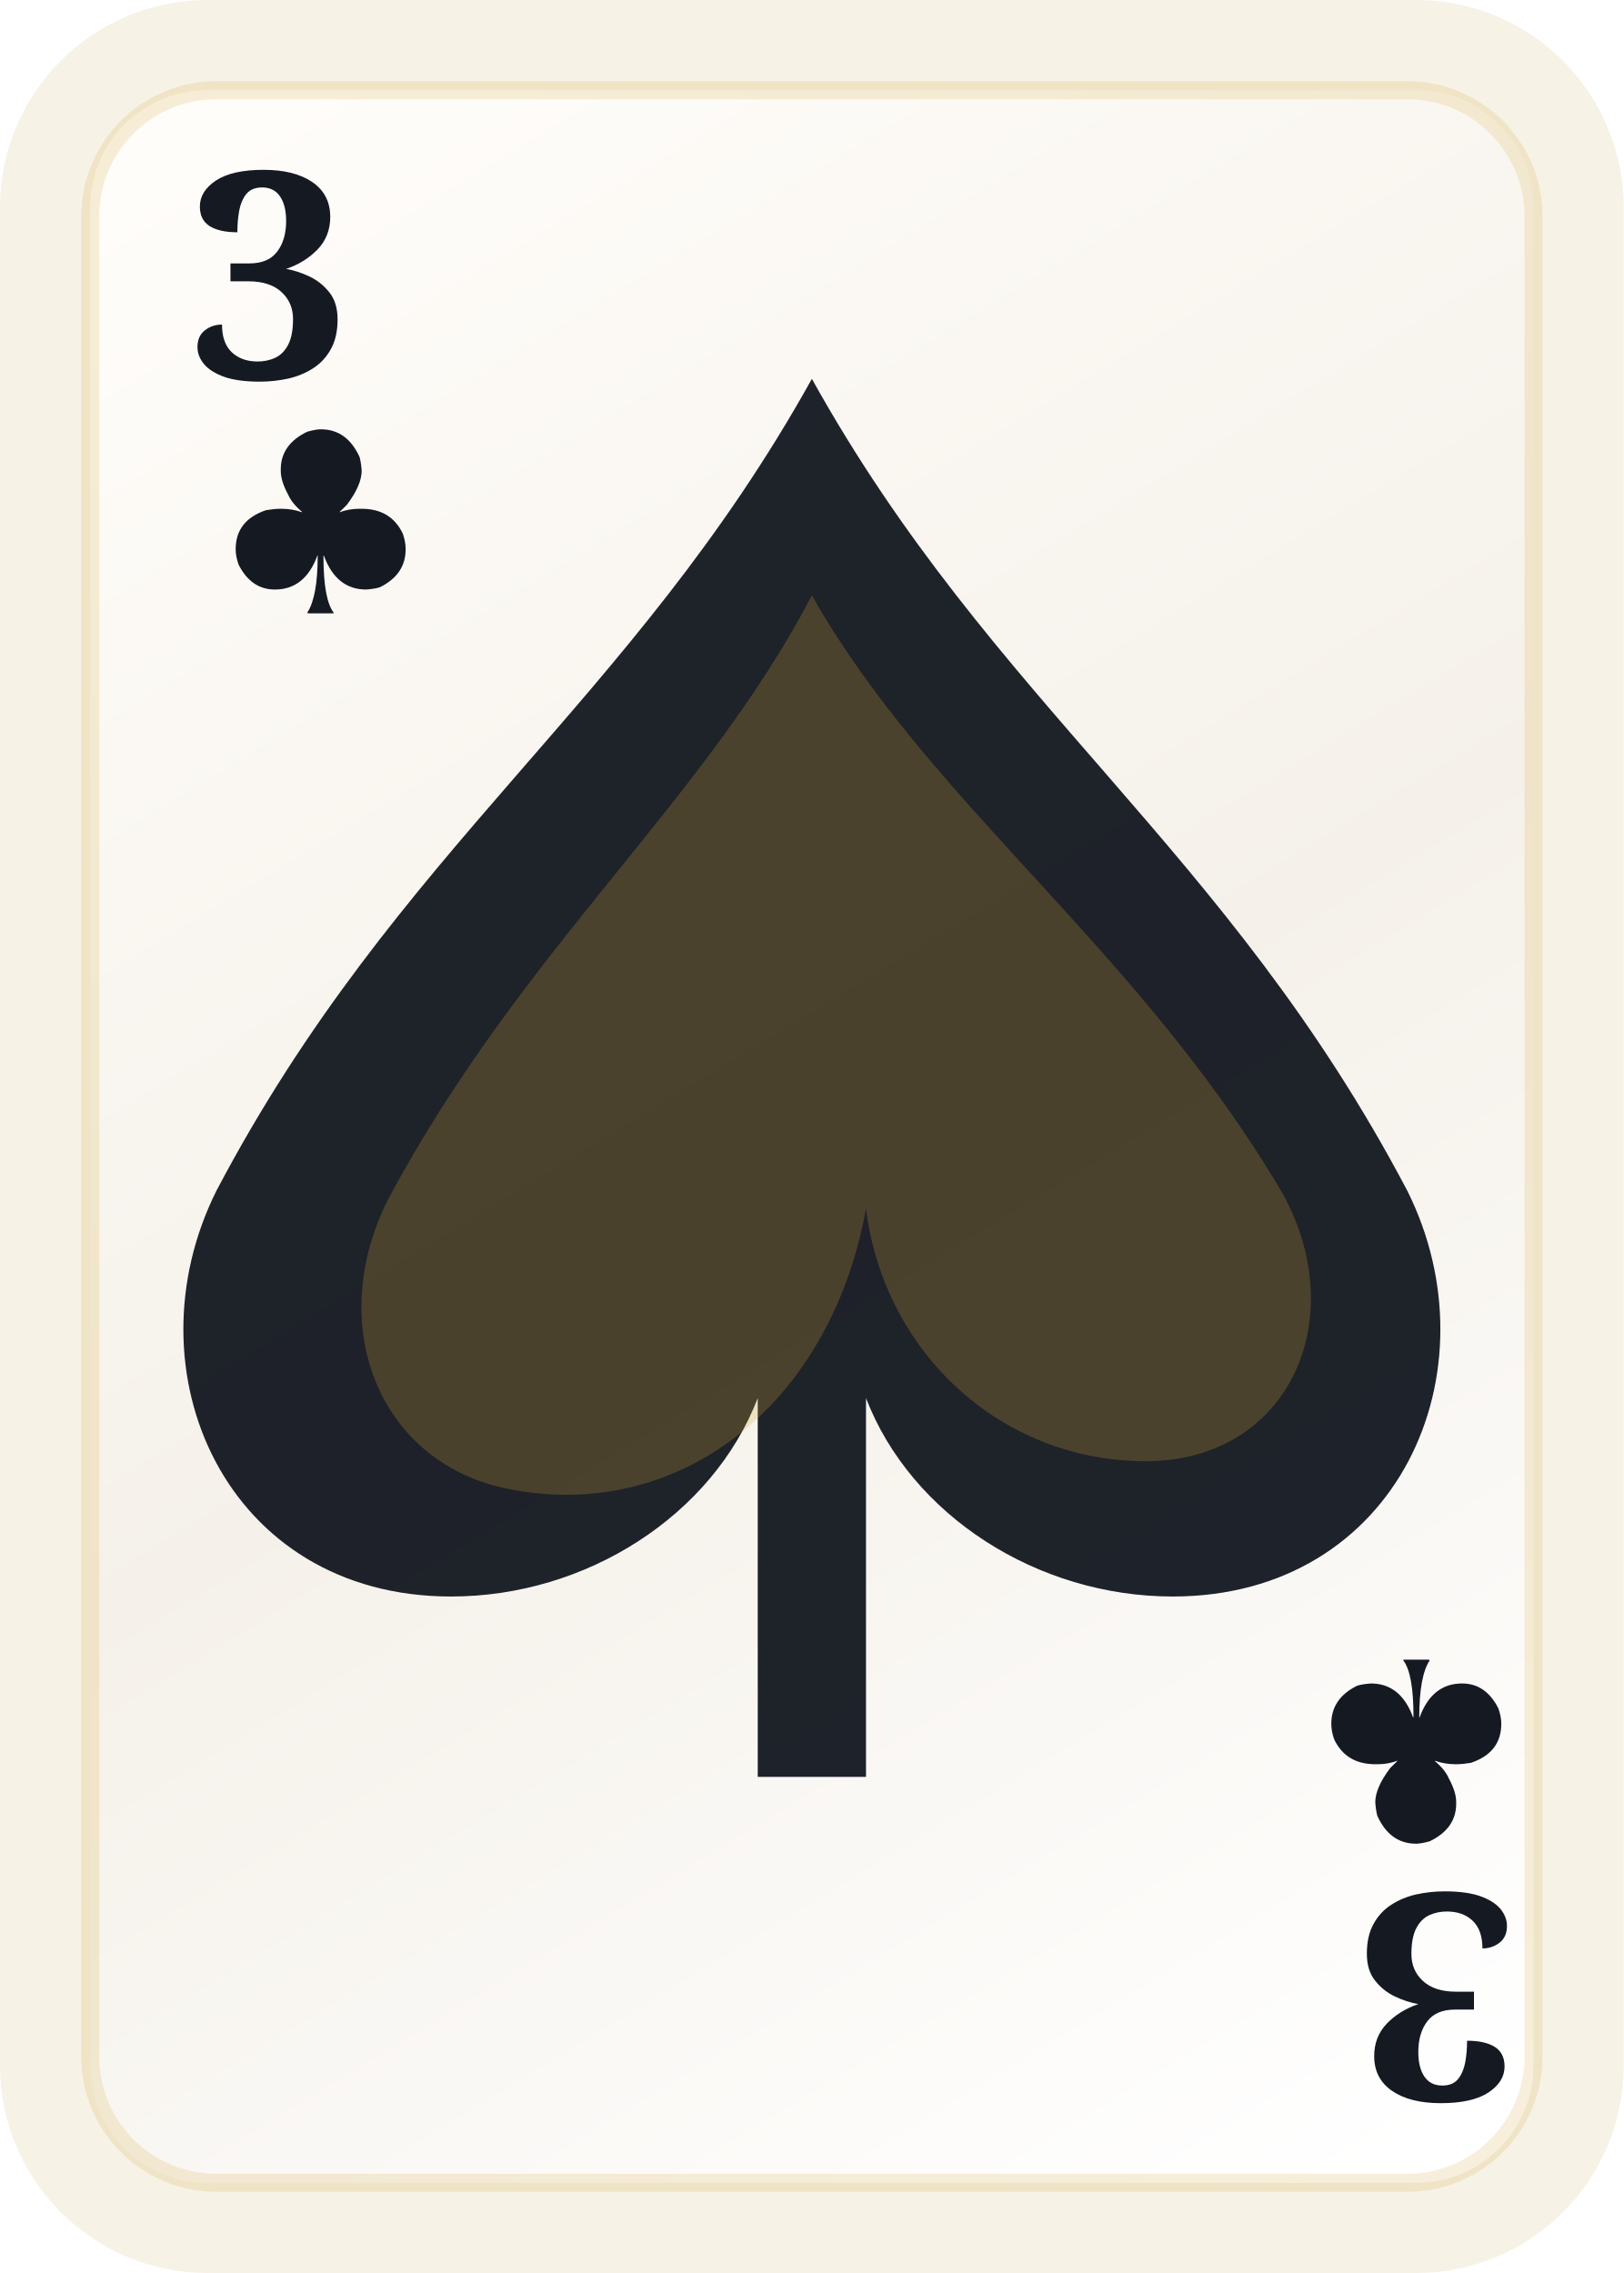
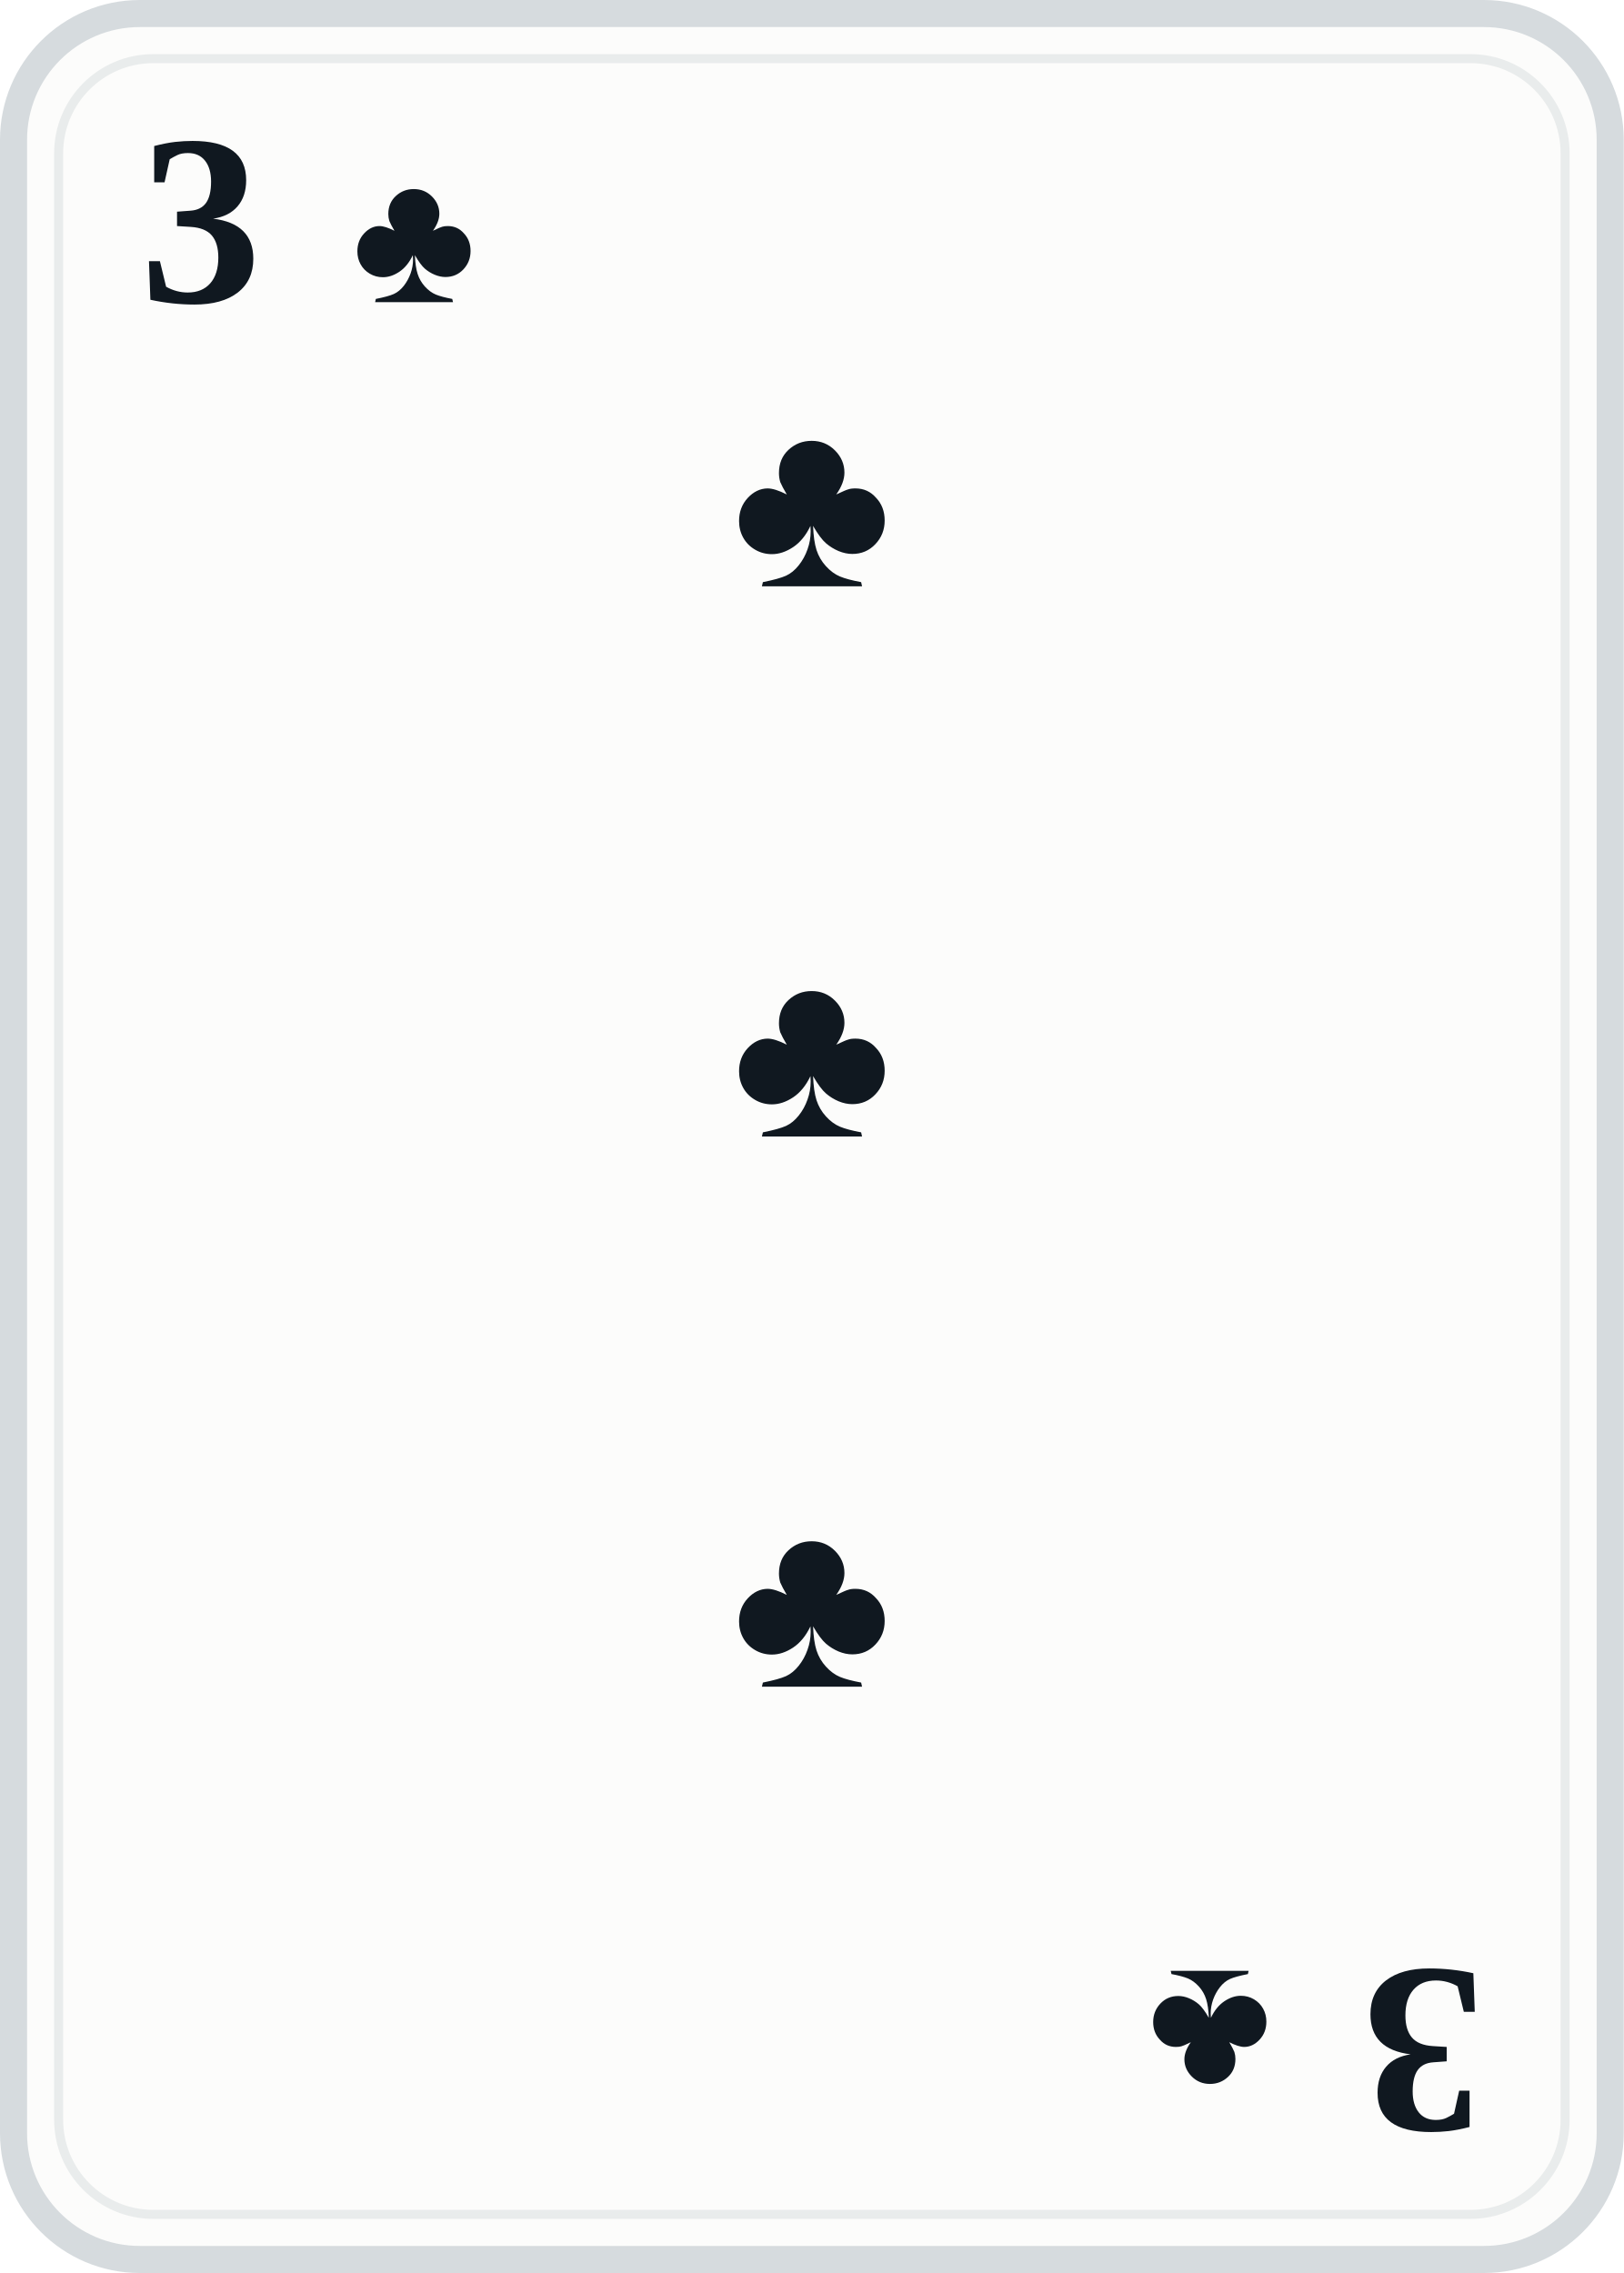
- <svg xmlns="http://www.w3.org/2000/svg" width="180" height="252" viewBox="0 0 180 252" fill="none">
-   <rect x="5" y="5" width="170" height="242" rx="18" fill="url(#paper)" stroke="#f7f2e6" stroke-width="10" />
-   <rect x="10" y="10" width="160" height="232" rx="14" stroke="#d6a83c" stroke-opacity="0.18" stroke-width="2" />
-   <path d="M24 132C44 94 70 78 90 42C110 78 136 94 156 132C166 152 155 177 130 177C115 177 101 168 96 155V197H84V155C79 168 65 177 50 177C25 177 14 152 24 132Z" fill="#151922" fill-opacity="0.96" />
-   <path d="M90 66C103 89 126 105 142 132C150 146 143 162 127 162C111 162 98 150 96 134C92 156 75 169 56 165C42 162 36 147 43 133C58 105 78 89 90 66Z" fill="#d6a83c" fill-opacity="0.24" />
-   <text x="21" y="42" fill="#151922" font-family="Georgia, serif" font-size="32" font-weight="800">3</text>
-   <text x="23" y="68" fill="#151922" font-family="Georgia, serif" font-size="28" font-weight="800">♣</text>
-   <text x="159" y="210" fill="#151922" font-family="Georgia, serif" font-size="32" font-weight="800" text-anchor="middle" transform="rotate(180 159 210)">3</text>
-   <text x="157" y="184" fill="#151922" font-family="Georgia, serif" font-size="28" font-weight="800" text-anchor="middle" transform="rotate(180 157 184)">♣</text>
-   <defs>
-     <linearGradient id="paper" x1="22" y1="14" x2="158" y2="238" gradientUnits="userSpaceOnUse">
-       <stop stop-color="#fffdfa" />
-       <stop offset="0.52" stop-color="#f5f1ea" />
-       <stop offset="1" stop-color="#ffffff" />
-     </linearGradient>
-   </defs>
+ <svg xmlns="http://www.w3.org/2000/svg" width="360" height="504" viewBox="0 0 360 504" fill="none">
+   <rect x="3" y="3" width="354" height="498" rx="28" fill="#FCFCFB" stroke="#D6DBDE" stroke-width="6" />
+   <rect x="13" y="13" width="334" height="478" rx="21" stroke="#E9ECEC" stroke-width="2" />
+   <g fill="#101820" font-family="Georgia, 'Times New Roman', serif">
+     <text x="31" y="67" font-size="54" font-weight="700">3</text>
+     <text x="78" y="67" font-size="42" font-weight="700">♣</text>
+     <text x="180" y="130" text-anchor="middle" class="pip">♣</text>
+     <text x="180" y="252" text-anchor="middle" class="pip">♣</text>
+     <text x="180" y="374" text-anchor="middle" class="pip">♣</text>
+   </g>
+   <g transform="rotate(180 180 252)" fill="#101820" font-family="Georgia, 'Times New Roman', serif">
+     <text x="31" y="67" font-size="54" font-weight="700">3</text>
+     <text x="78" y="67" font-size="42" font-weight="700">♣</text>
+   </g>
+   <style>.pip{font-size:54px;font-weight:700}.face-suit{font-size:142px;font-weight:700}</style>
</svg>
